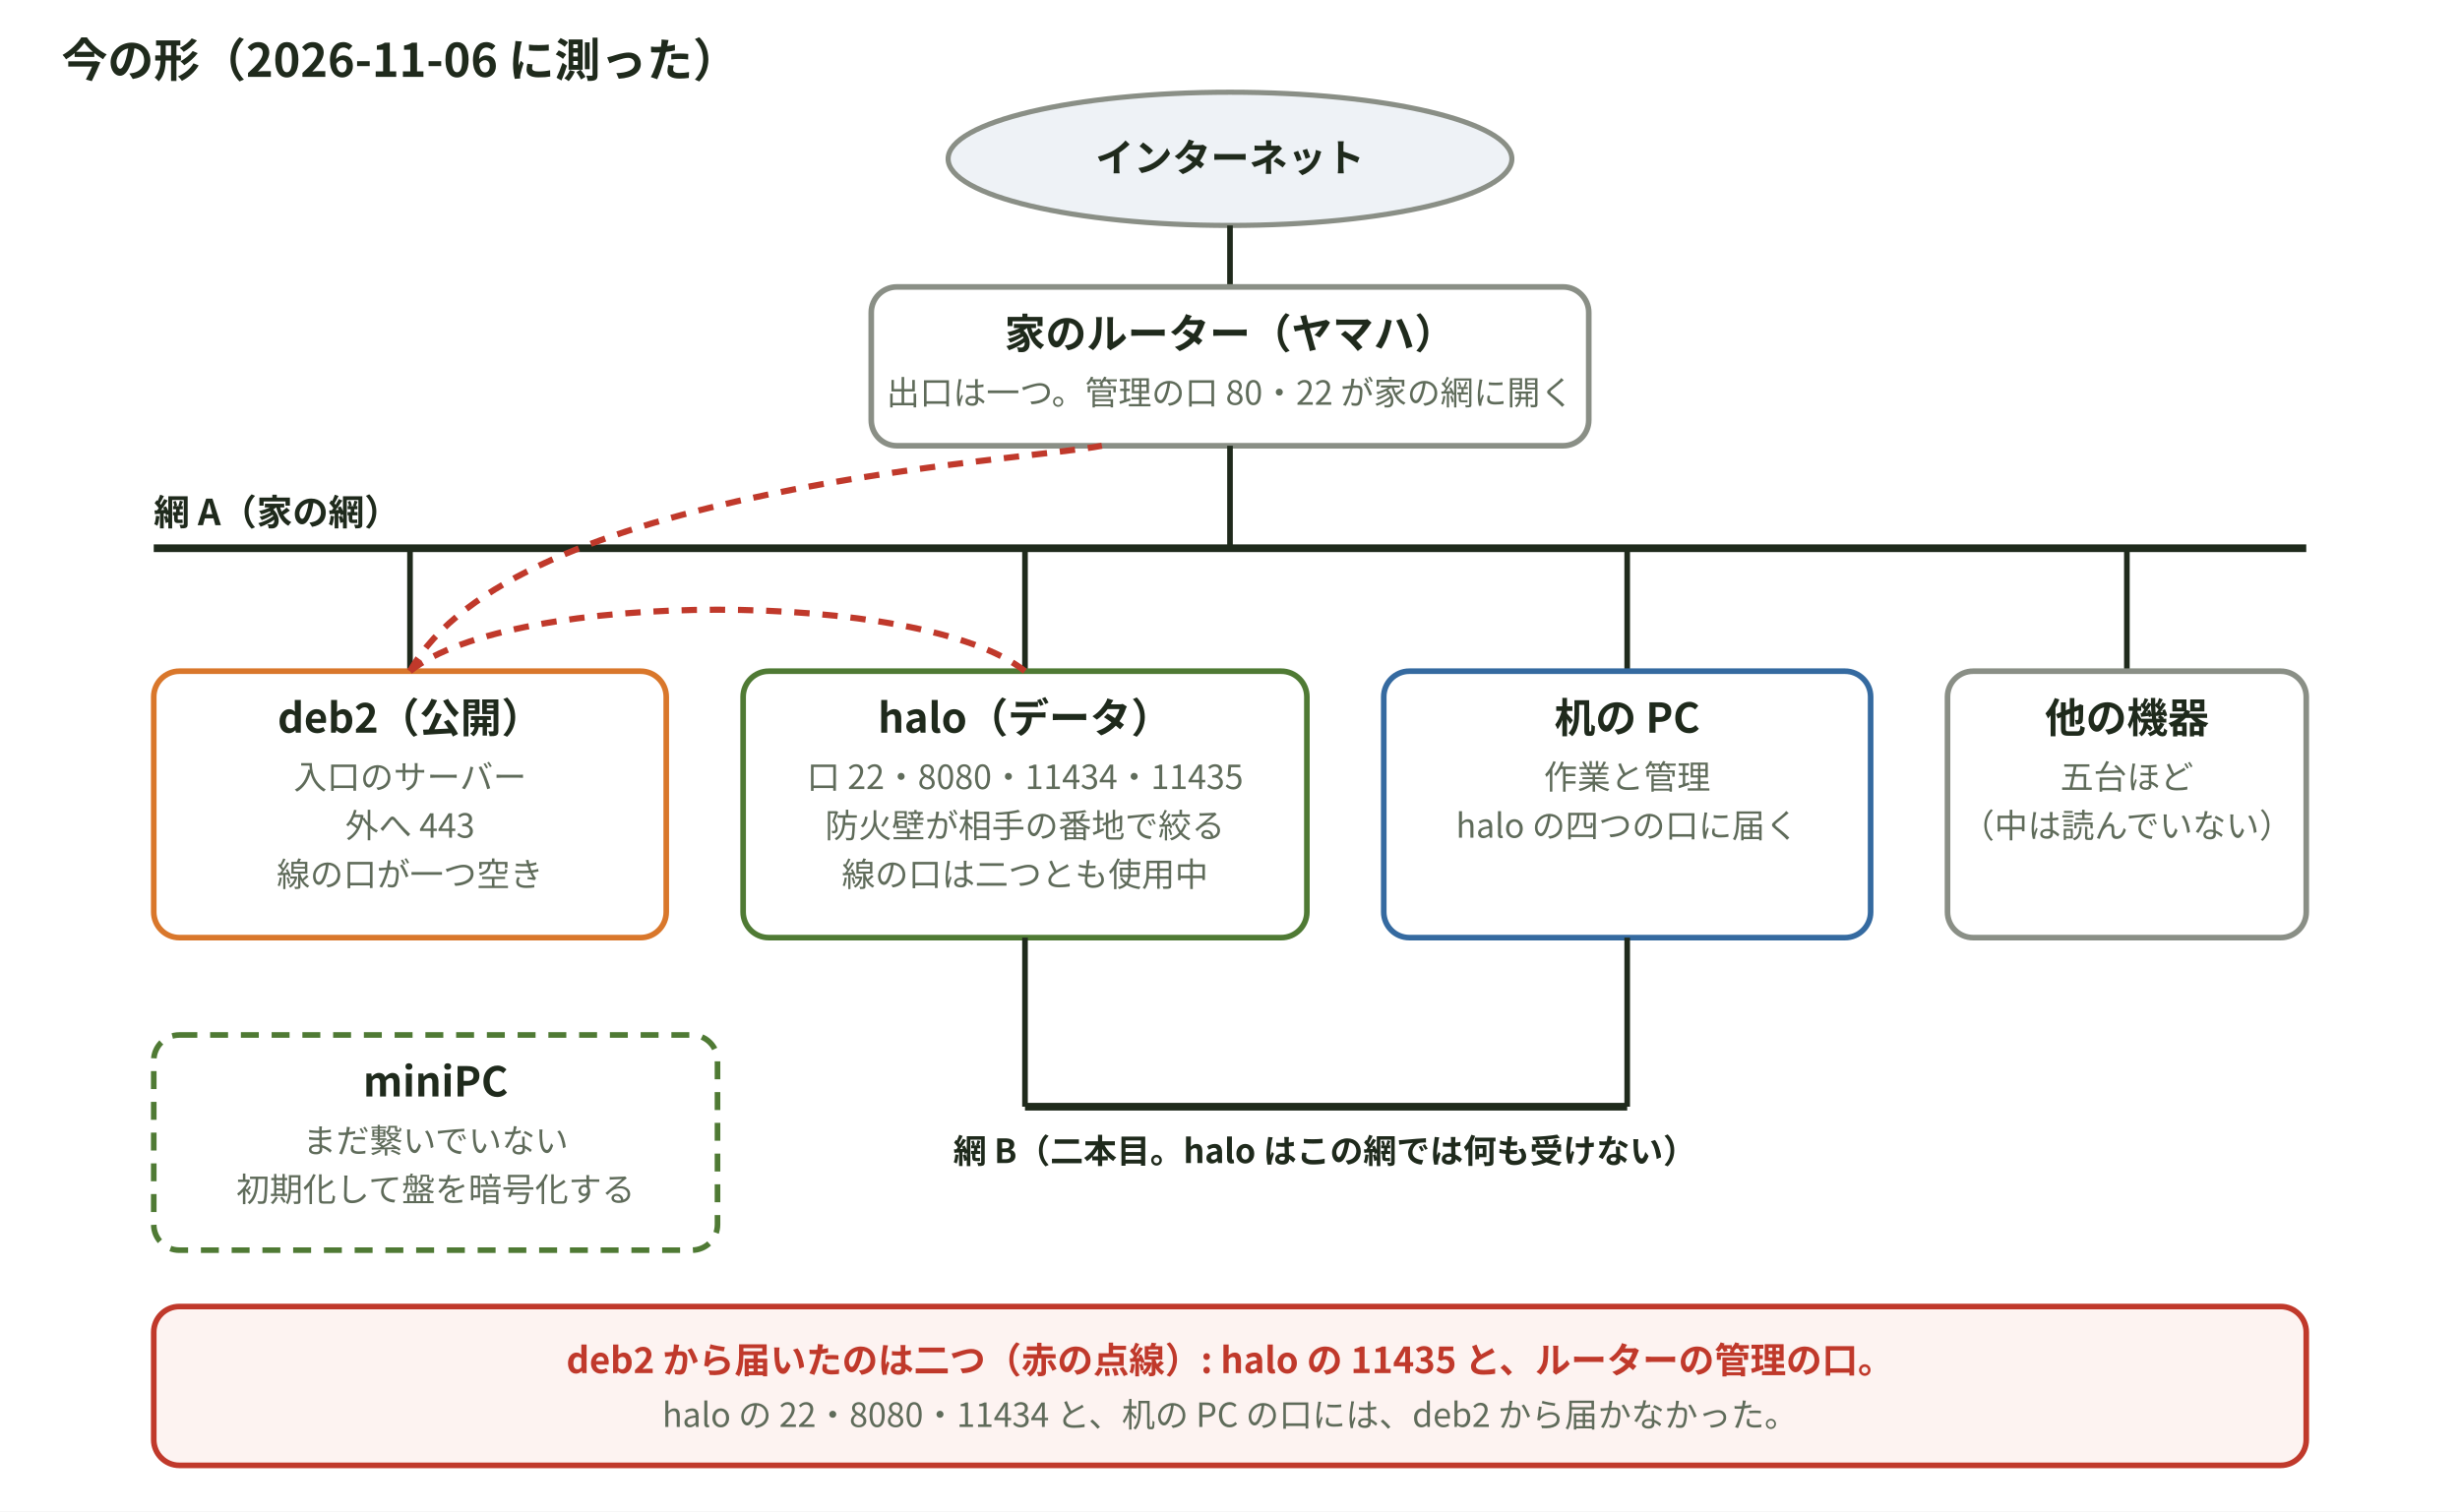
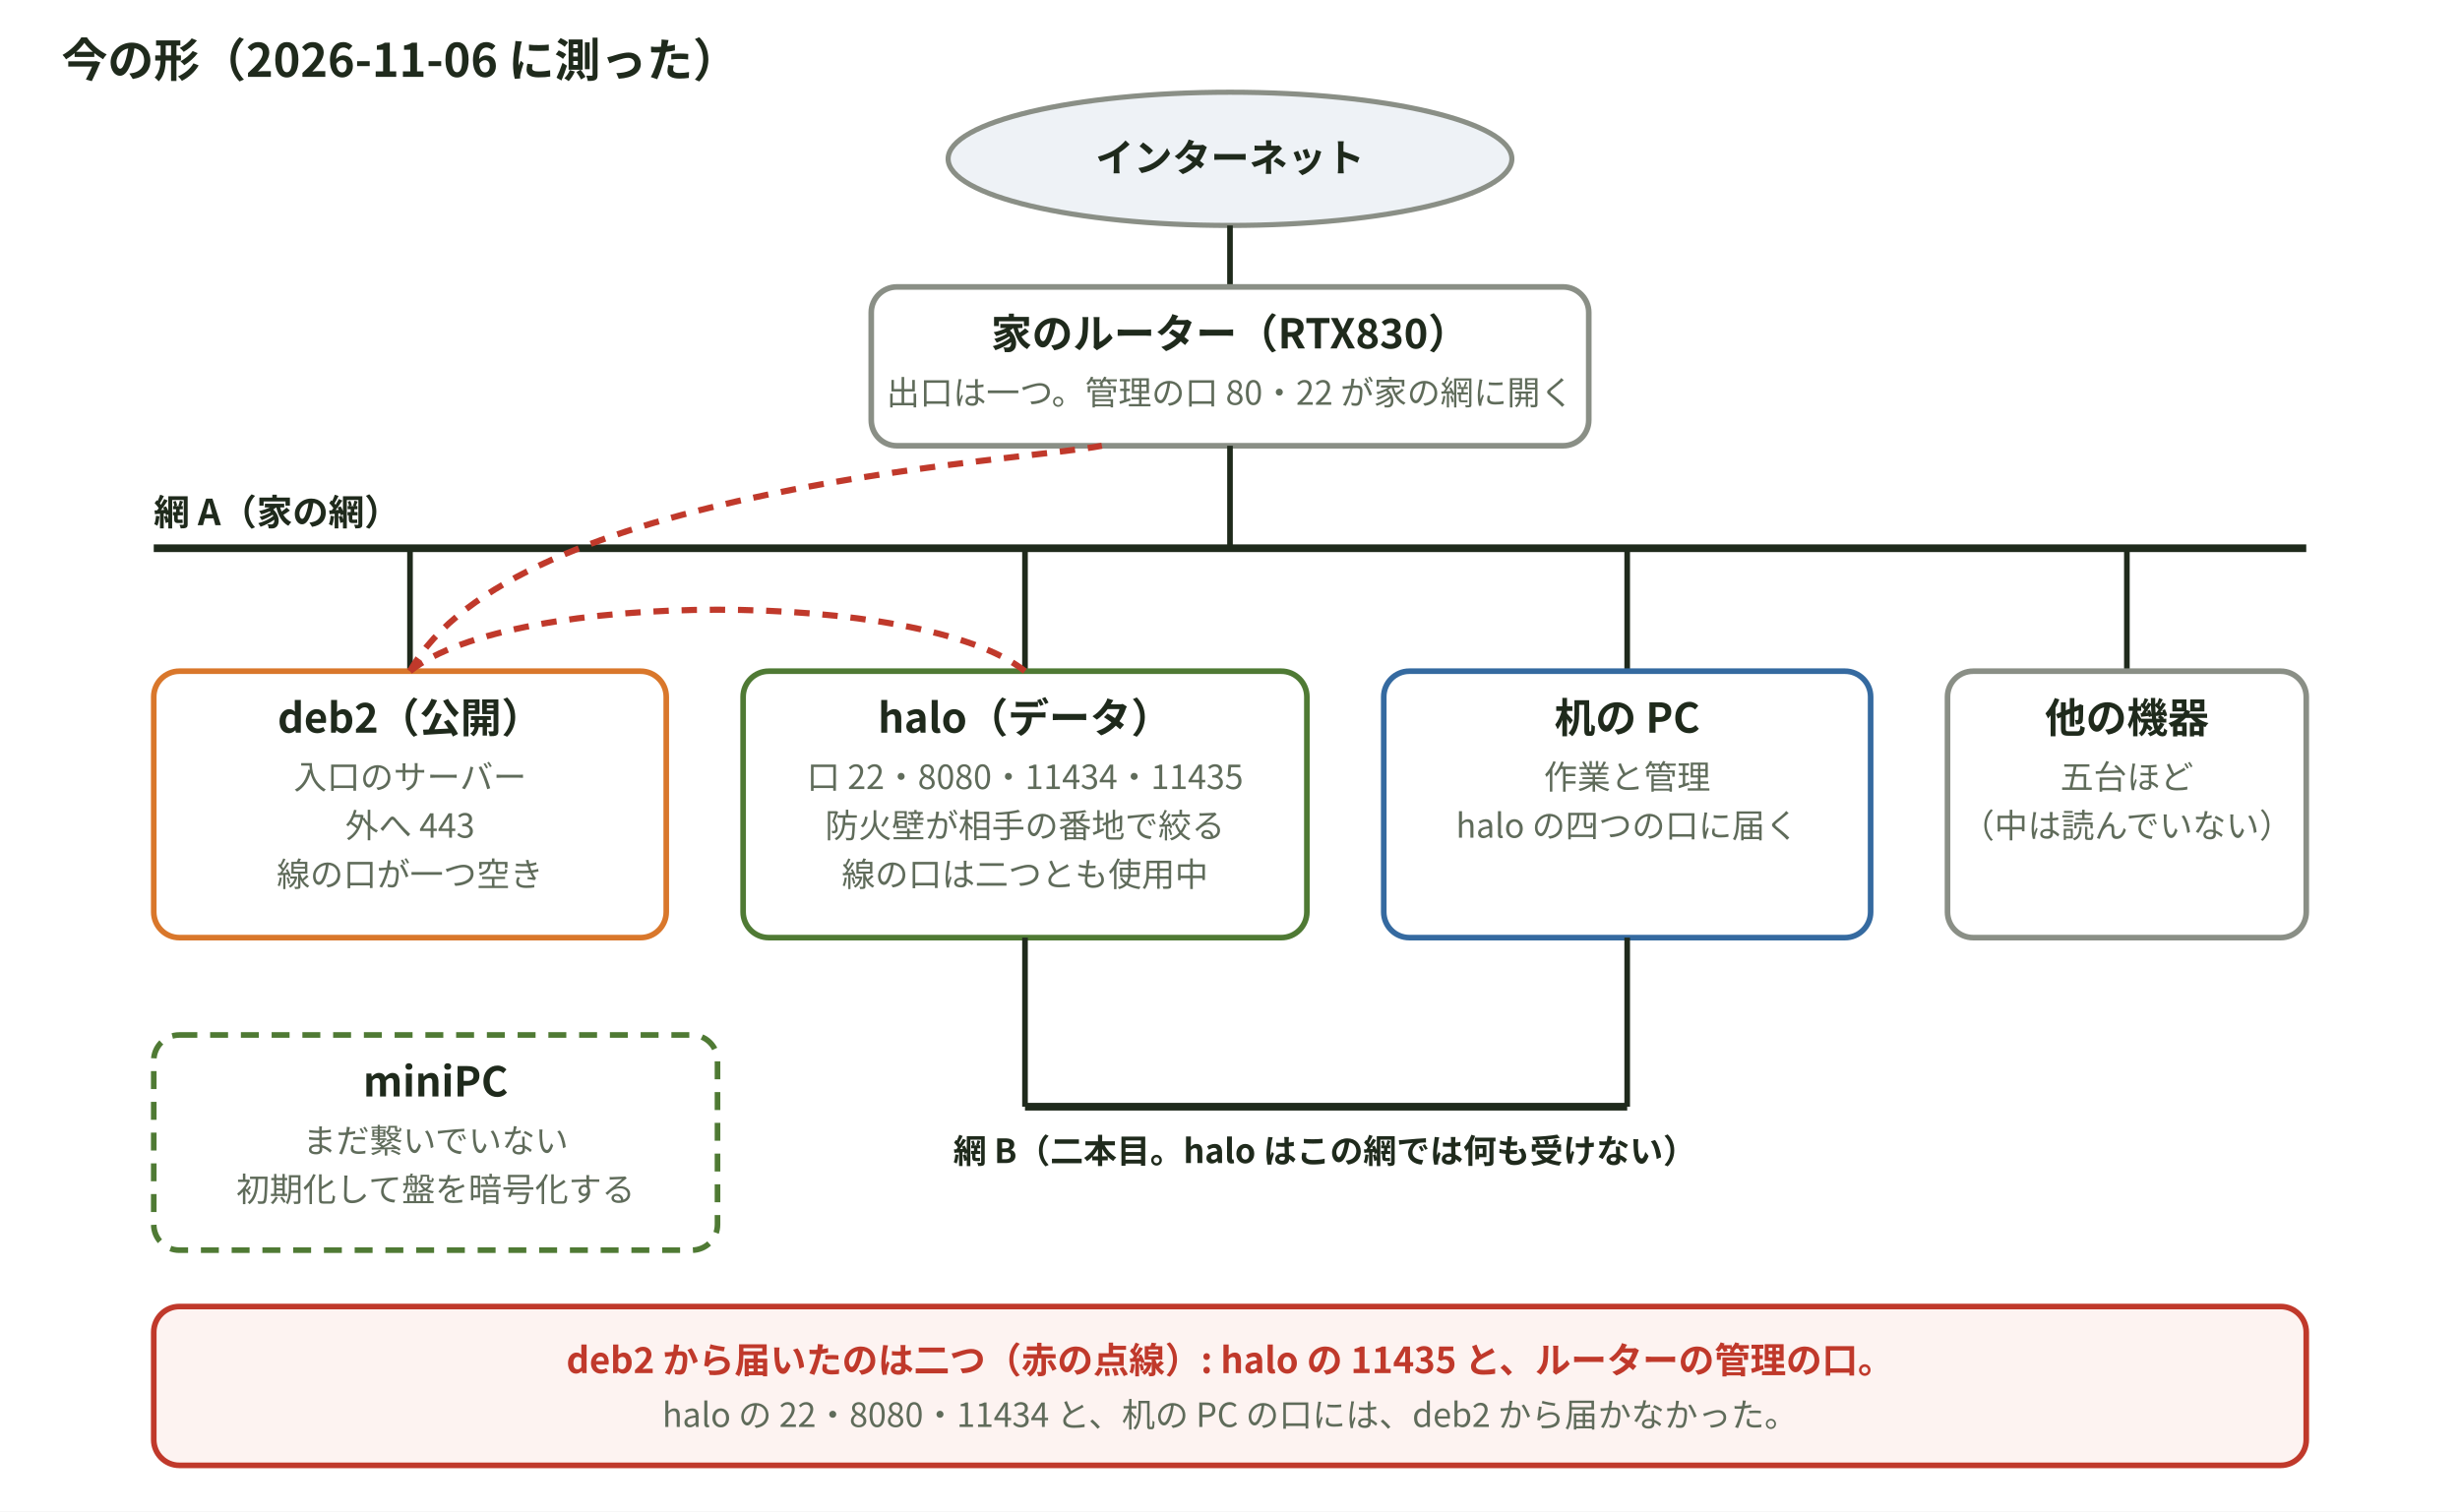
<svg xmlns="http://www.w3.org/2000/svg" viewBox="0 0 960 590" width="960" height="590" font-family="'Noto Sans JP', 'Noto Sans CJK JP', 'Hiragino Sans', 'Yu Gothic', sans-serif">
  <rect width="960" height="590" fill="#ffffff" />
  <text x="24" y="30" font-size="18" fill="#1f2a1c" text-anchor="start" font-weight="700">今の形（2026-11-06 に測った）</text>
  <ellipse cx="480" cy="62" rx="110" ry="26" fill="#eef2f6" stroke="#8a8f86" stroke-width="2" />
  <text x="480" y="67" font-size="15" fill="#1f2a1c" text-anchor="middle" font-weight="700">インターネット</text>
  <line x1="480" y1="88" x2="480" y2="112" stroke="#1f2a1c" stroke-width="2.2" />
  <rect x="340" y="112" width="280" height="62" rx="10" fill="#ffffff" stroke="#8a8f86" stroke-width="2.2" />
-   <text x="480.0" y="136" text-anchor="middle" font-size="16" font-weight="700" fill="#1f2a1c">家のルーター（ヤマハ）</text>
+   <text x="480.0" y="136" text-anchor="middle" font-size="16" font-weight="700" fill="#1f2a1c">家のルーター（RTX830）</text>
  <text x="480.0" y="158" text-anchor="middle" font-size="13" fill="#5f6b5a">出口は一つ。管理の口 80・22 が家の網に開く</text>
  <line x1="480" y1="174" x2="480" y2="214" stroke="#1f2a1c" stroke-width="2.2" />
  <line x1="60" y1="214" x2="900" y2="214" stroke="#1f2a1c" stroke-width="3" />
  <text x="60" y="205" font-size="14" fill="#1f2a1c" text-anchor="start" font-weight="700">網 A（家の網）</text>
  <line x1="160.0" y1="214" x2="160.0" y2="262" stroke="#1f2a1c" stroke-width="2.2" />
  <rect x="60" y="262" width="200" height="104" rx="10" fill="#ffffff" stroke="#d9772b" stroke-width="2.2" />
  <text x="160.0" y="286" text-anchor="middle" font-size="16" font-weight="700" fill="#1f2a1c">deb2（公開）</text>
  <text x="160.0" y="308" text-anchor="middle" font-size="13" fill="#5f6b5a">入口のサーバー</text>
  <text x="160.0" y="327" text-anchor="middle" font-size="13" fill="#5f6b5a">外へ 443</text>
  <text x="160.0" y="346" text-anchor="middle" font-size="13" fill="#5f6b5a">線の口が一つ空き</text>
  <line x1="400.0" y1="214" x2="400.0" y2="262" stroke="#1f2a1c" stroke-width="2.2" />
  <rect x="290" y="262" width="220" height="104" rx="10" fill="#ffffff" stroke="#4f7a34" stroke-width="2.2" />
  <text x="400.0" y="286" text-anchor="middle" font-size="16" font-weight="700" fill="#1f2a1c">halo（データ）</text>
  <text x="400.0" y="308" text-anchor="middle" font-size="13" fill="#5f6b5a">口 22・8080・11434・11435</text>
  <text x="400.0" y="327" text-anchor="middle" font-size="13" fill="#5f6b5a">防火壁が相手の番地で絞る</text>
  <text x="400.0" y="346" text-anchor="middle" font-size="13" fill="#5f6b5a">線の口は二つとも使用中</text>
  <line x1="635.0" y1="214" x2="635.0" y2="262" stroke="#1f2a1c" stroke-width="2.2" />
  <rect x="540" y="262" width="190" height="104" rx="10" fill="#ffffff" stroke="#356aa0" stroke-width="2.2" />
  <text x="635.0" y="286" text-anchor="middle" font-size="16" font-weight="700" fill="#1f2a1c">机の PC</text>
  <text x="635.0" y="308" text-anchor="middle" font-size="13" fill="#5f6b5a">作業と管理</text>
  <text x="635.0" y="327" text-anchor="middle" font-size="13" fill="#5f6b5a">halo の四つの口に届く</text>
  <line x1="830.0" y1="214" x2="830.0" y2="262" stroke="#1f2a1c" stroke-width="2.2" />
  <rect x="760" y="262" width="140" height="104" rx="10" fill="#ffffff" stroke="#8a8f86" stroke-width="2.2" />
  <text x="830.0" y="286" text-anchor="middle" font-size="16" font-weight="700" fill="#1f2a1c">他の機器</text>
  <text x="830.0" y="308" text-anchor="middle" font-size="13" fill="#5f6b5a">五台ほど</text>
  <text x="830.0" y="327" text-anchor="middle" font-size="13" fill="#5f6b5a">（中は読んでいない）</text>
  <line x1="400" y1="366" x2="400" y2="432" stroke="#1f2a1c" stroke-width="2.2" />
  <line x1="635" y1="366" x2="635" y2="432" stroke="#1f2a1c" stroke-width="2.2" />
  <line x1="400" y1="432" x2="635" y2="432" stroke="#1f2a1c" stroke-width="3" />
  <text x="517" y="454" font-size="13" fill="#1f2a1c" text-anchor="middle" font-weight="700">網 B（二本目。halo はこの網では何も受けない）</text>
  <rect x="60" y="404" width="220" height="84" rx="10" fill="#ffffff" stroke="#4f7a34" stroke-width="2.2" stroke-dasharray="7 5" />
  <text x="170.0" y="428" text-anchor="middle" font-size="16" font-weight="700" fill="#1f2a1c">miniPC</text>
  <text x="170.0" y="450" text-anchor="middle" font-size="13" fill="#5f6b5a">まだ繋いでいない</text>
  <text x="170.0" y="469" text-anchor="middle" font-size="13" fill="#5f6b5a">初期化して盤を暗号化する</text>
  <path d="M 160 262 C 200 230, 360 230, 400 262" fill="none" stroke="#c0392b" stroke-width="2.4" stroke-dasharray="6 5" />
  <path d="M 160 262 C 200 190, 400 180, 430 174" fill="none" stroke="#c0392b" stroke-width="2.4" stroke-dasharray="6 5" />
  <rect x="60" y="510" width="840" height="62" rx="10" fill="#fdf3f1" stroke="#c0392b" stroke-width="2.2" />
  <text x="480.0" y="534" text-anchor="middle" font-size="16" font-weight="700" fill="#1f2a1c" />
  <text x="480" y="536" font-size="14" fill="#c0392b" text-anchor="middle" font-weight="700">deb2 から届いたのは二つ（赤の点線）: halo の 11435 と、ルーターの管理の口。</text>
  <text x="480" y="557" font-size="13" fill="#5f6b5a" text-anchor="middle" font-weight="400">halo の 22・8080・11434 と、机の PC の口には、deb2 から届かなかった。</text>
</svg>
